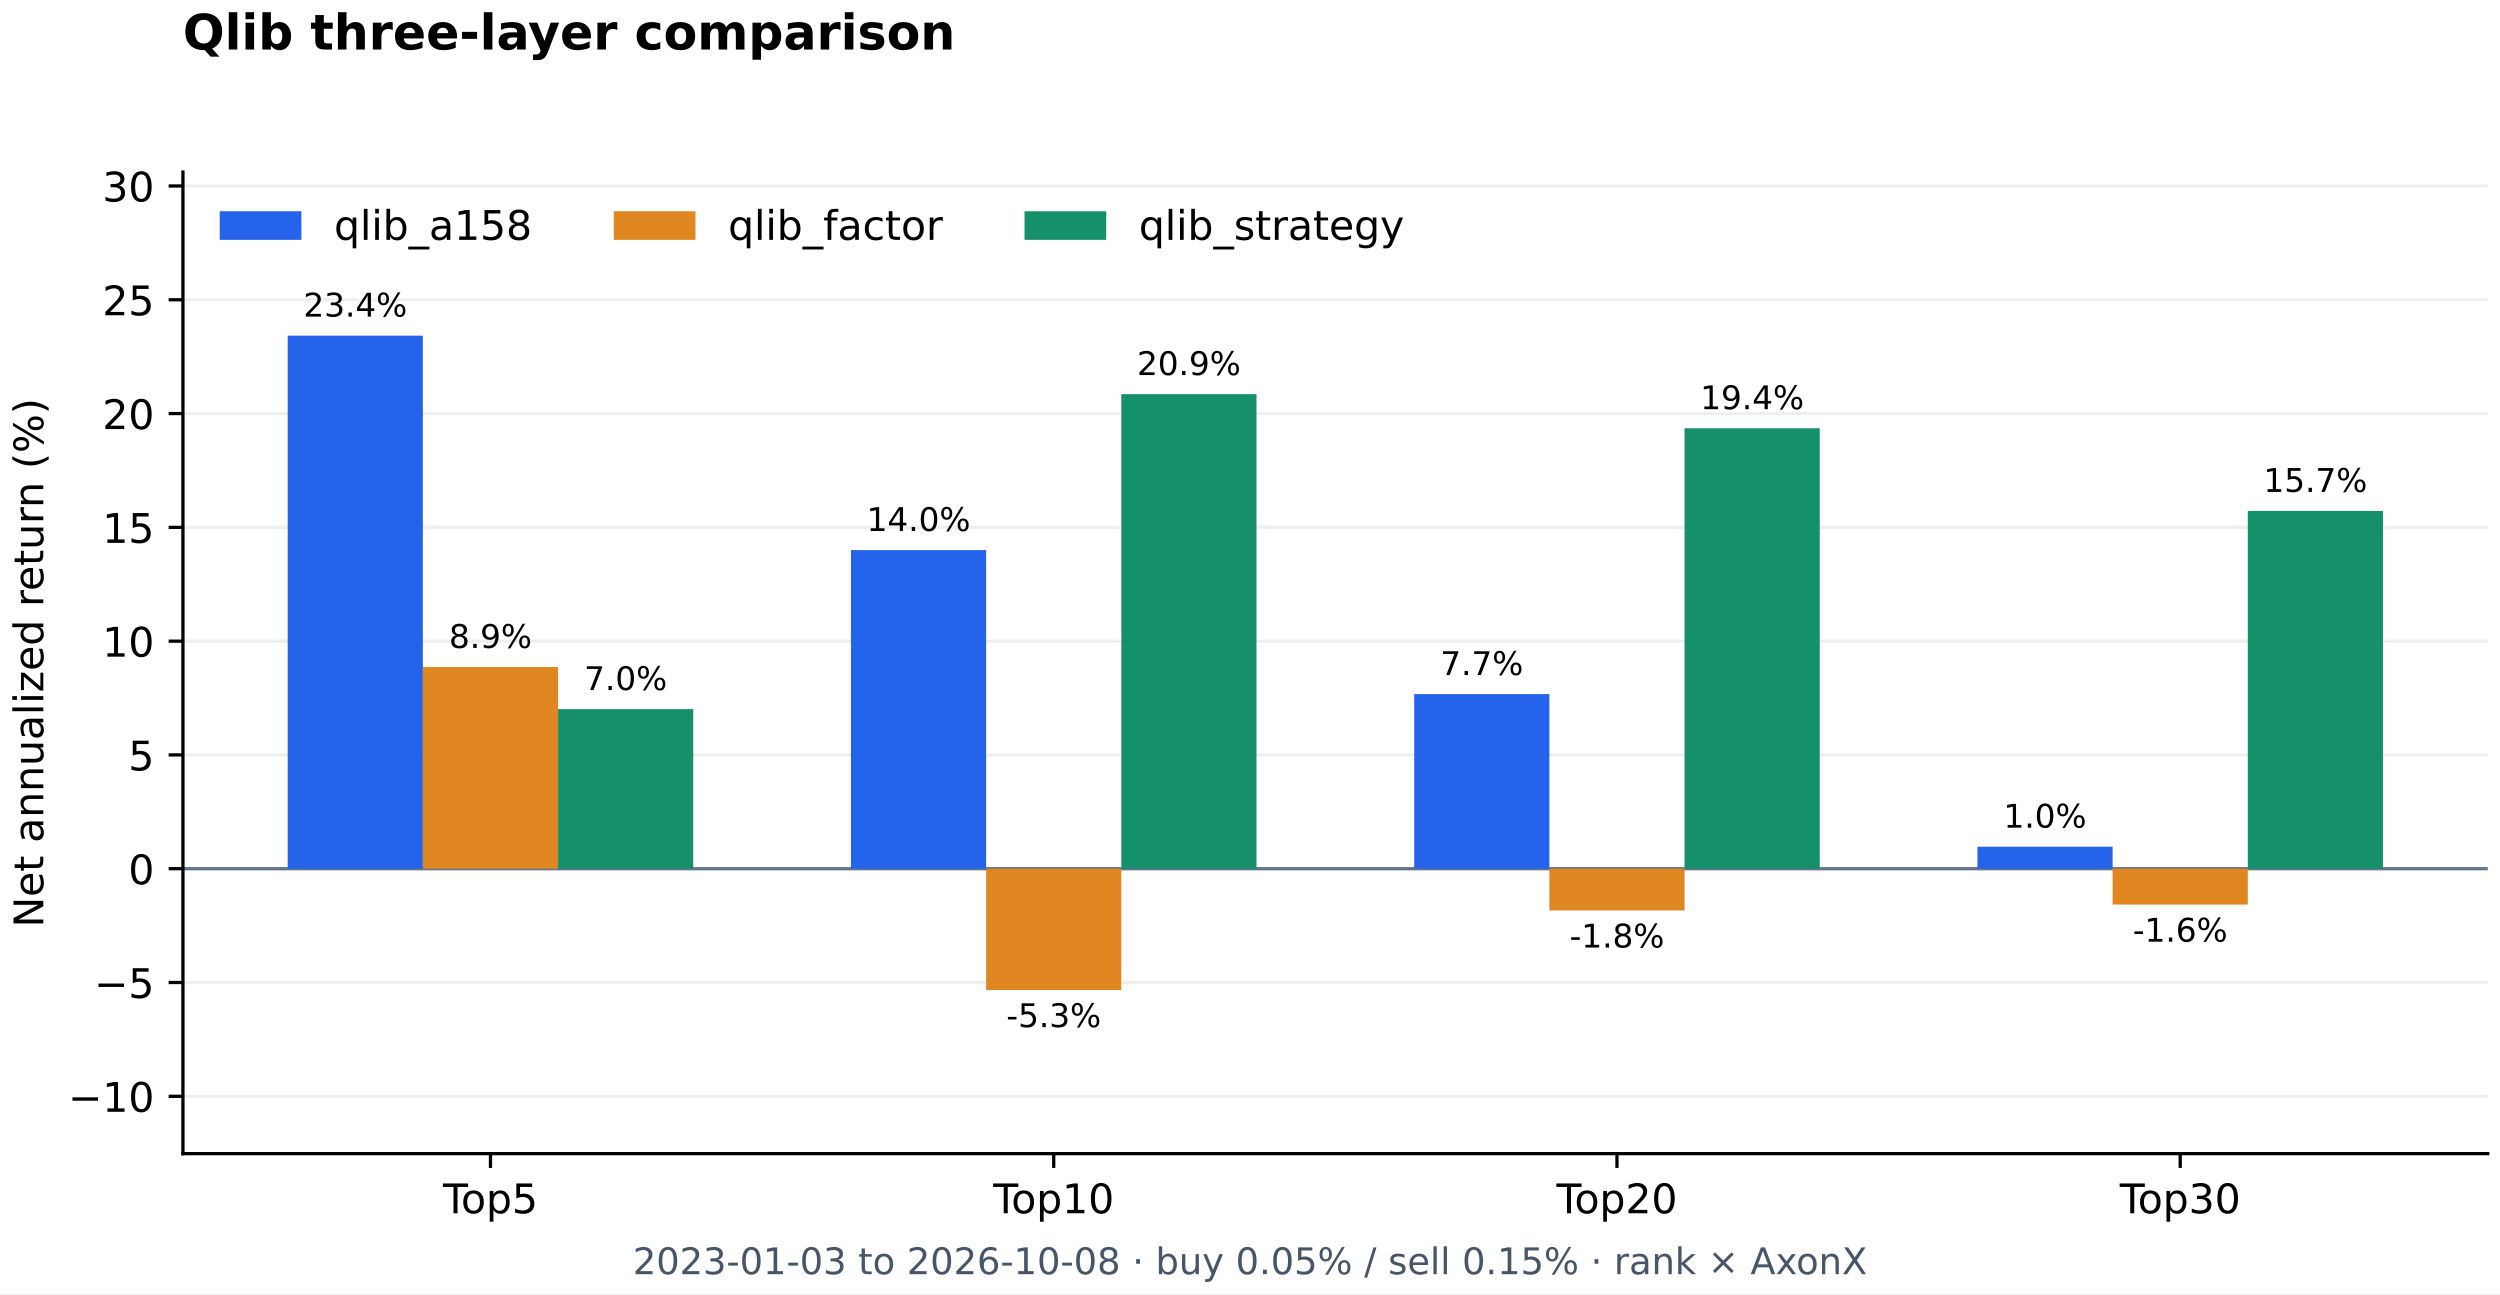
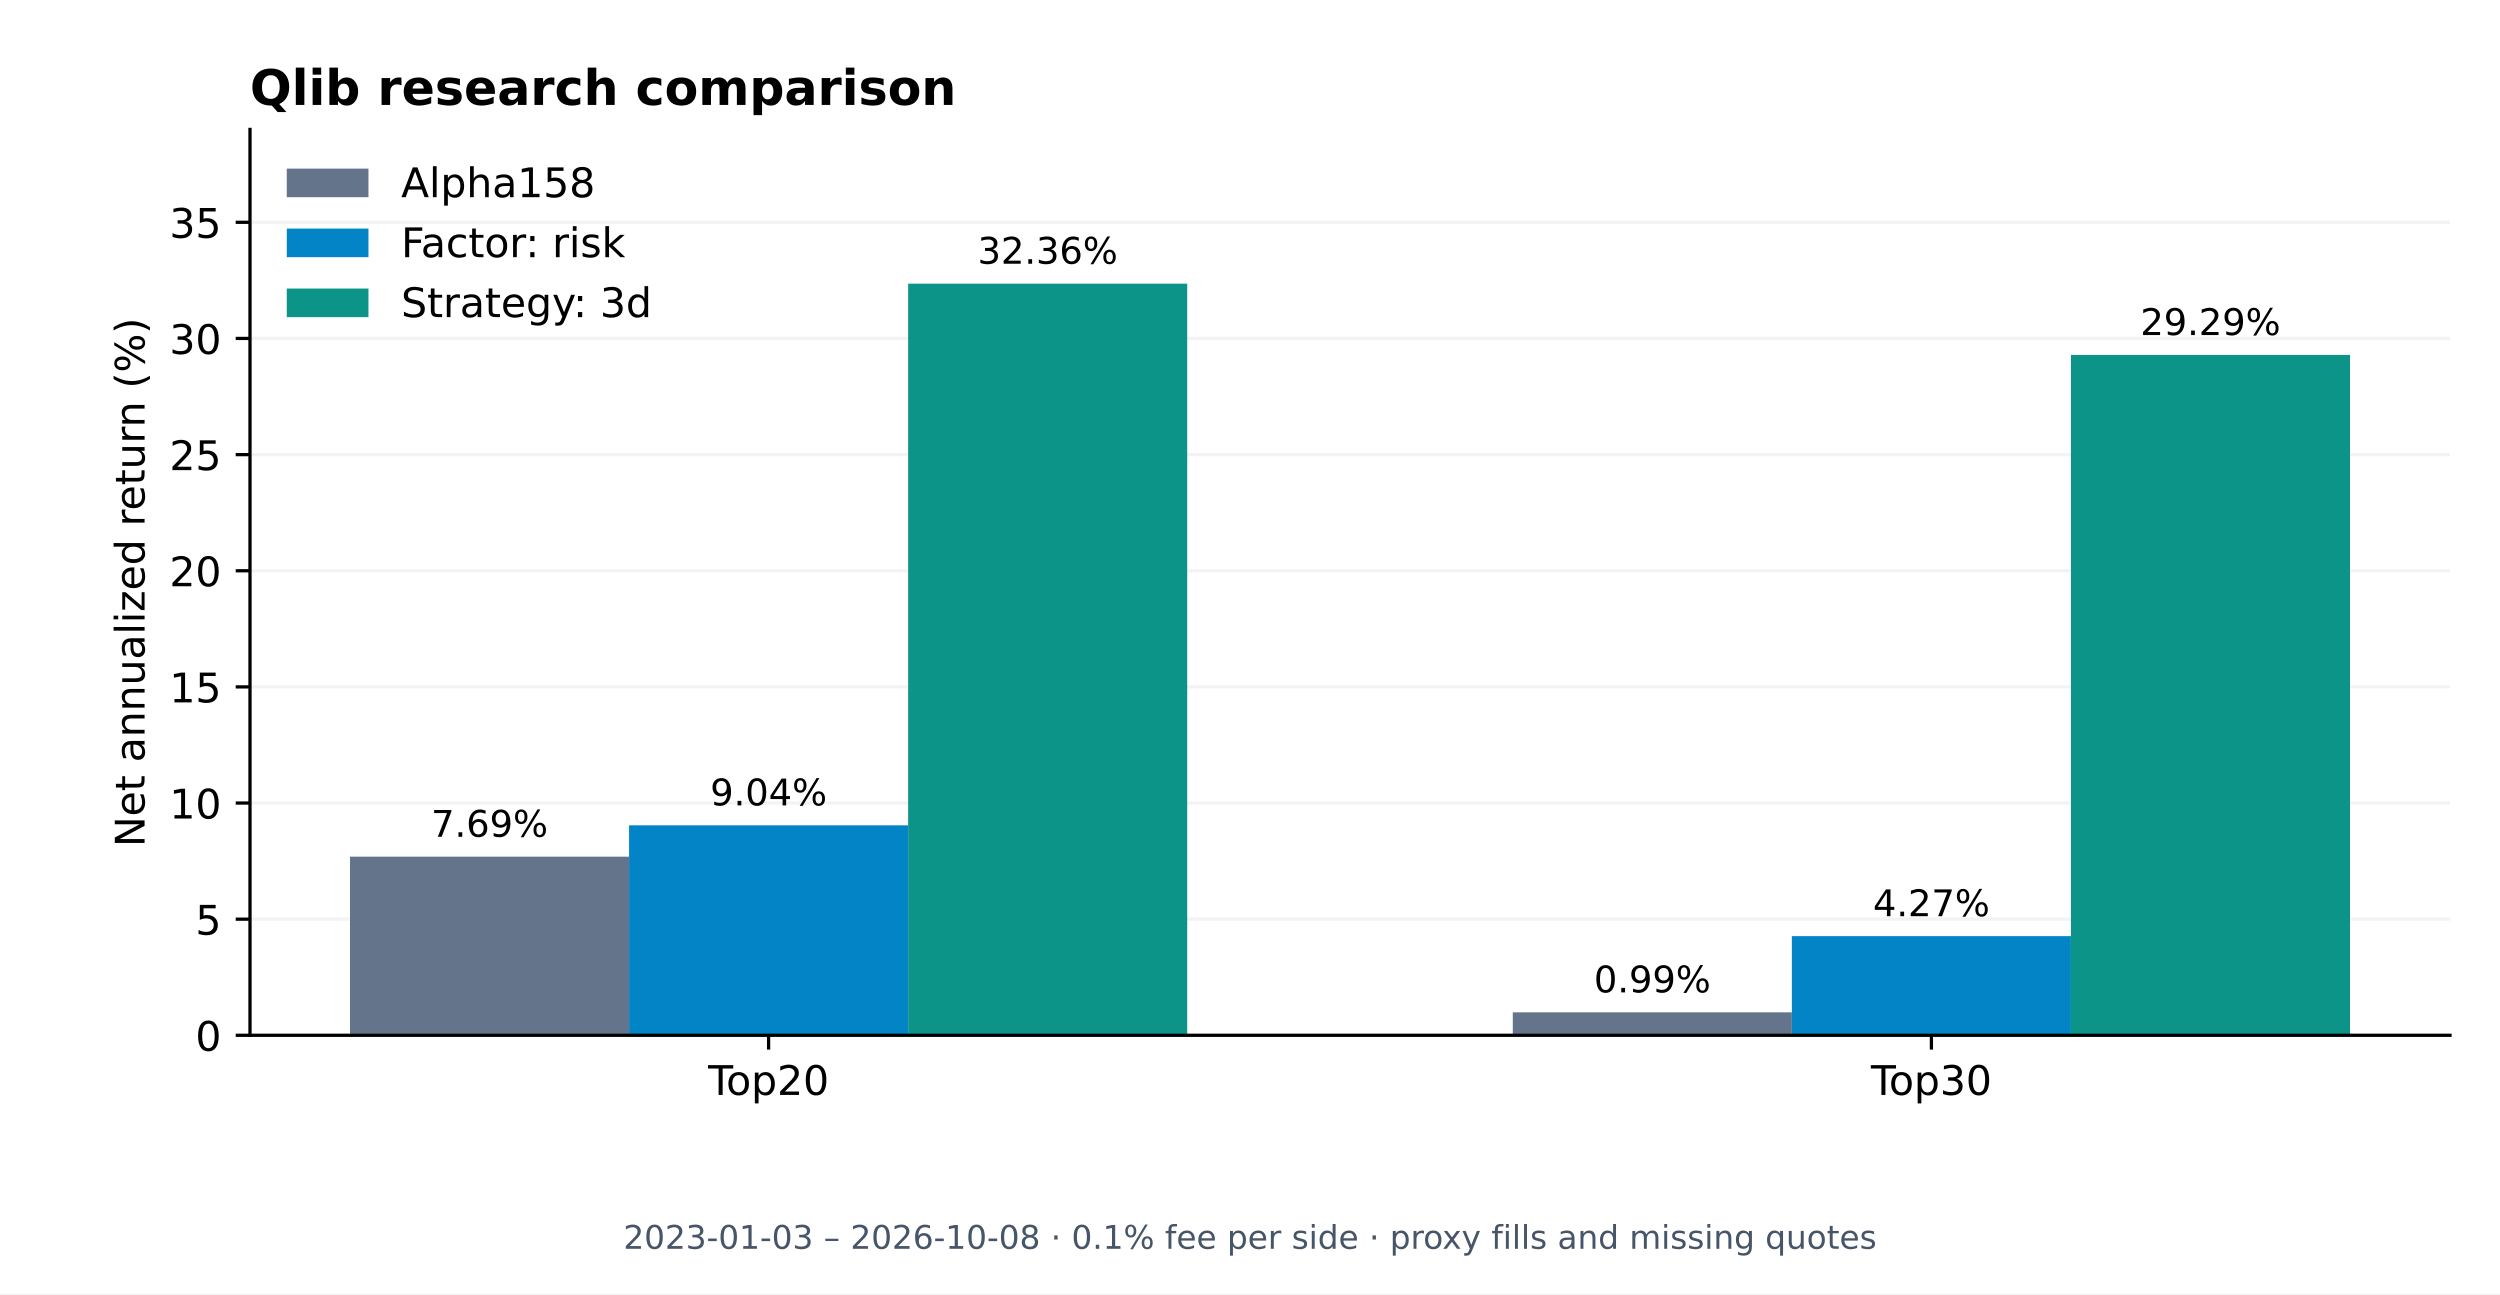
<svg xmlns="http://www.w3.org/2000/svg" xmlns:xlink="http://www.w3.org/1999/xlink" width="612pt" height="316.8pt" viewBox="0 0 612 316.8" version="1.1">
  <defs>
    <style type="text/css">*{stroke-linejoin: round; stroke-linecap: butt}</style>
  </defs>
  <g id="figure_1">
    <g id="patch_1">
      <path d="M 0 316.8 L 612 316.8 L 612 0 L 0 0 z " style="fill: #ffffff" />
    </g>
    <g id="axes_1">
      <g id="patch_2">
-         <path d="M 44.783 282.411 L 609 282.411 L 609 42.118 L 44.783 42.118 z " style="fill: #ffffff" />
+         <path d="M 61.2 253.44 L 599.76 253.44 L 599.76 31.68 L 61.2 31.68 z " style="fill: #ffffff" />
      </g>
      <g id="matplotlib.axis_1">
        <g id="xtick_1">
          <g id="line2d_1">
            <defs>
-               <path id="m017e1000d0" d="M 0 0 L 0 3.5 " style="stroke: #000000; stroke-width: 0.8" />
+               <path id="mad8a9995e3" d="M 0 0 L 0 3.5 " style="stroke: #000000; stroke-width: 0.8" />
            </defs>
            <g>
-               <use xlink:href="#m017e1000d0" x="120.067" y="282.411" style="stroke: #000000; stroke-width: 0.8" />
+               <use xlink:href="#mad8a9995e3" x="188.154" y="253.44" style="stroke: #000000; stroke-width: 0.8" />
            </g>
          </g>
          <g id="text_1">
-             <text style="font-size: 10px; font-family: 'DejaVu Sans'; text-anchor: middle" x="120.067" y="297.009" transform="rotate(-0 120.0671 297.0093)">Top5</text>
+             <text style="font-size: 10px; font-family: 'DejaVu Sans', 'Bitstream Vera Sans', 'Computer Modern Sans Serif', 'Lucida Grande', 'Verdana', 'Geneva', 'Lucid', 'Arial', 'Helvetica', 'Avant Garde', sans-serif; text-anchor: middle" x="188.154" y="268.038" transform="rotate(-0 188.1544 268.0384)">Top20</text>
          </g>
        </g>
        <g id="xtick_2">
          <g id="line2d_2">
            <g>
-               <use xlink:href="#m017e1000d0" x="257.95" y="282.411" style="stroke: #000000; stroke-width: 0.8" />
+               <use xlink:href="#mad8a9995e3" x="472.806" y="253.44" style="stroke: #000000; stroke-width: 0.8" />
            </g>
          </g>
          <g id="text_2">
-             <text style="font-size: 10px; font-family: 'DejaVu Sans'; text-anchor: middle" x="257.95" y="297.009" transform="rotate(-0 257.95 297.0093)">Top10</text>
-           </g>
-         </g>
-         <g id="xtick_3">
-           <g id="line2d_3">
-             <g>
-               <use xlink:href="#m017e1000d0" x="395.833" y="282.411" style="stroke: #000000; stroke-width: 0.8" />
-             </g>
-           </g>
-           <g id="text_3">
-             <text style="font-size: 10px; font-family: 'DejaVu Sans'; text-anchor: middle" x="395.833" y="297.009" transform="rotate(-0 395.8328 297.0093)">Top20</text>
-           </g>
-         </g>
-         <g id="xtick_4">
-           <g id="line2d_4">
-             <g>
-               <use xlink:href="#m017e1000d0" x="533.716" y="282.411" style="stroke: #000000; stroke-width: 0.8" />
-             </g>
-           </g>
-           <g id="text_4">
-             <text style="font-size: 10px; font-family: 'DejaVu Sans'; text-anchor: middle" x="533.716" y="297.009" transform="rotate(-0 533.7157 297.0093)">Top30</text>
+             <text style="font-size: 10px; font-family: 'DejaVu Sans', 'Bitstream Vera Sans', 'Computer Modern Sans Serif', 'Lucida Grande', 'Verdana', 'Geneva', 'Lucid', 'Arial', 'Helvetica', 'Avant Garde', sans-serif; text-anchor: middle" x="472.806" y="268.038" transform="rotate(-0 472.8056 268.0384)">Top30</text>
          </g>
        </g>
      </g>
      <g id="matplotlib.axis_2">
        <g id="ytick_1">
+           <g id="line2d_3">
+             <path d="M 61.2 253.44 L 599.76 253.44 " clip-path="url(#p23da2b613f)" style="fill: none; stroke: #b0b0b0; stroke-opacity: 0.15; stroke-width: 0.8; stroke-linecap: square" />
+           </g>
+           <g id="line2d_4">
+             <defs>
+               <path id="mfc5f2ab264" d="M 0 0 L -3.5 0 " style="stroke: #000000; stroke-width: 0.8" />
+             </defs>
+             <g>
+               <use xlink:href="#mfc5f2ab264" x="61.2" y="253.44" style="stroke: #000000; stroke-width: 0.8" />
+             </g>
+           </g>
+           <g id="text_3">
+             <text style="font-size: 10px; font-family: 'DejaVu Sans', 'Bitstream Vera Sans', 'Computer Modern Sans Serif', 'Lucida Grande', 'Verdana', 'Geneva', 'Lucid', 'Arial', 'Helvetica', 'Avant Garde', sans-serif; text-anchor: end" x="54.2" y="257.239" transform="rotate(-0 54.2 257.2392)">0</text>
+           </g>
+         </g>
+         <g id="ytick_2">
          <g id="line2d_5">
-             <path d="M 44.783 268.373 L 609 268.373 " clip-path="url(#pe60abc428b)" style="fill: none; stroke: #b0b0b0; stroke-opacity: 0.2; stroke-width: 0.8; stroke-linecap: square" />
+             <path d="M 61.2 225.009 L 599.76 225.009 " clip-path="url(#p23da2b613f)" style="fill: none; stroke: #b0b0b0; stroke-opacity: 0.15; stroke-width: 0.8; stroke-linecap: square" />
          </g>
          <g id="line2d_6">
-             <defs>
-               <path id="me8f8dfc87c" d="M 0 0 L -3.5 0 " style="stroke: #000000; stroke-width: 0.8" />
-             </defs>
-             <g>
-               <use xlink:href="#me8f8dfc87c" x="44.783" y="268.373" style="stroke: #000000; stroke-width: 0.8" />
+             <g>
+               <use xlink:href="#mfc5f2ab264" x="61.2" y="225.009" style="stroke: #000000; stroke-width: 0.8" />
+             </g>
+           </g>
+           <g id="text_4">
+             <text style="font-size: 10px; font-family: 'DejaVu Sans', 'Bitstream Vera Sans', 'Computer Modern Sans Serif', 'Lucida Grande', 'Verdana', 'Geneva', 'Lucid', 'Arial', 'Helvetica', 'Avant Garde', sans-serif; text-anchor: end" x="54.2" y="228.808" transform="rotate(-0 54.2 228.8084)">5</text>
+           </g>
+         </g>
+         <g id="ytick_3">
+           <g id="line2d_7">
+             <path d="M 61.2 196.578 L 599.76 196.578 " clip-path="url(#p23da2b613f)" style="fill: none; stroke: #b0b0b0; stroke-opacity: 0.15; stroke-width: 0.8; stroke-linecap: square" />
+           </g>
+           <g id="line2d_8">
+             <g>
+               <use xlink:href="#mfc5f2ab264" x="61.2" y="196.578" style="stroke: #000000; stroke-width: 0.8" />
            </g>
          </g>
          <g id="text_5">
-             <text style="font-size: 10px; font-family: 'DejaVu Sans'; text-anchor: end" x="37.783" y="272.172" transform="rotate(-0 37.78305 272.1723)">−10</text>
-           </g>
-         </g>
-         <g id="ytick_2">
-           <g id="line2d_7">
-             <path d="M 44.783 240.518 L 609 240.518 " clip-path="url(#pe60abc428b)" style="fill: none; stroke: #b0b0b0; stroke-opacity: 0.2; stroke-width: 0.8; stroke-linecap: square" />
-           </g>
-           <g id="line2d_8">
-             <g>
-               <use xlink:href="#me8f8dfc87c" x="44.783" y="240.518" style="stroke: #000000; stroke-width: 0.8" />
+             <text style="font-size: 10px; font-family: 'DejaVu Sans', 'Bitstream Vera Sans', 'Computer Modern Sans Serif', 'Lucida Grande', 'Verdana', 'Geneva', 'Lucid', 'Arial', 'Helvetica', 'Avant Garde', sans-serif; text-anchor: end" x="54.2" y="200.378" transform="rotate(-0 54.2 200.3777)">10</text>
+           </g>
+         </g>
+         <g id="ytick_4">
+           <g id="line2d_9">
+             <path d="M 61.2 168.148 L 599.76 168.148 " clip-path="url(#p23da2b613f)" style="fill: none; stroke: #b0b0b0; stroke-opacity: 0.15; stroke-width: 0.8; stroke-linecap: square" />
+           </g>
+           <g id="line2d_10">
+             <g>
+               <use xlink:href="#mfc5f2ab264" x="61.2" y="168.148" style="stroke: #000000; stroke-width: 0.8" />
            </g>
          </g>
          <g id="text_6">
-             <text style="font-size: 10px; font-family: 'DejaVu Sans'; text-anchor: end" x="37.783" y="244.317" transform="rotate(-0 37.78305 244.3171)">−5</text>
-           </g>
-         </g>
-         <g id="ytick_3">
-           <g id="line2d_9">
-             <path d="M 44.783 212.663 L 609 212.663 " clip-path="url(#pe60abc428b)" style="fill: none; stroke: #b0b0b0; stroke-opacity: 0.2; stroke-width: 0.8; stroke-linecap: square" />
-           </g>
-           <g id="line2d_10">
-             <g>
-               <use xlink:href="#me8f8dfc87c" x="44.783" y="212.663" style="stroke: #000000; stroke-width: 0.8" />
+             <text style="font-size: 10px; font-family: 'DejaVu Sans', 'Bitstream Vera Sans', 'Computer Modern Sans Serif', 'Lucida Grande', 'Verdana', 'Geneva', 'Lucid', 'Arial', 'Helvetica', 'Avant Garde', sans-serif; text-anchor: end" x="54.2" y="171.947" transform="rotate(-0 54.2 171.9469)">15</text>
+           </g>
+         </g>
+         <g id="ytick_5">
+           <g id="line2d_11">
+             <path d="M 61.2 139.717 L 599.76 139.717 " clip-path="url(#p23da2b613f)" style="fill: none; stroke: #b0b0b0; stroke-opacity: 0.15; stroke-width: 0.8; stroke-linecap: square" />
+           </g>
+           <g id="line2d_12">
+             <g>
+               <use xlink:href="#mfc5f2ab264" x="61.2" y="139.717" style="stroke: #000000; stroke-width: 0.8" />
            </g>
          </g>
          <g id="text_7">
-             <text style="font-size: 10px; font-family: 'DejaVu Sans'; text-anchor: end" x="37.783" y="216.462" transform="rotate(-0 37.78305 216.4618)">0</text>
-           </g>
-         </g>
-         <g id="ytick_4">
-           <g id="line2d_11">
-             <path d="M 44.783 184.807 L 609 184.807 " clip-path="url(#pe60abc428b)" style="fill: none; stroke: #b0b0b0; stroke-opacity: 0.2; stroke-width: 0.8; stroke-linecap: square" />
-           </g>
-           <g id="line2d_12">
-             <g>
-               <use xlink:href="#me8f8dfc87c" x="44.783" y="184.807" style="stroke: #000000; stroke-width: 0.8" />
+             <text style="font-size: 10px; font-family: 'DejaVu Sans', 'Bitstream Vera Sans', 'Computer Modern Sans Serif', 'Lucida Grande', 'Verdana', 'Geneva', 'Lucid', 'Arial', 'Helvetica', 'Avant Garde', sans-serif; text-anchor: end" x="54.2" y="143.516" transform="rotate(-0 54.2 143.5161)">20</text>
+           </g>
+         </g>
+         <g id="ytick_6">
+           <g id="line2d_13">
+             <path d="M 61.2 111.286 L 599.76 111.286 " clip-path="url(#p23da2b613f)" style="fill: none; stroke: #b0b0b0; stroke-opacity: 0.15; stroke-width: 0.8; stroke-linecap: square" />
+           </g>
+           <g id="line2d_14">
+             <g>
+               <use xlink:href="#mfc5f2ab264" x="61.2" y="111.286" style="stroke: #000000; stroke-width: 0.8" />
            </g>
          </g>
          <g id="text_8">
-             <text style="font-size: 10px; font-family: 'DejaVu Sans'; text-anchor: end" x="37.783" y="188.607" transform="rotate(-0 37.78305 188.6066)">5</text>
-           </g>
-         </g>
-         <g id="ytick_5">
-           <g id="line2d_13">
-             <path d="M 44.783 156.952 L 609 156.952 " clip-path="url(#pe60abc428b)" style="fill: none; stroke: #b0b0b0; stroke-opacity: 0.2; stroke-width: 0.8; stroke-linecap: square" />
-           </g>
-           <g id="line2d_14">
-             <g>
-               <use xlink:href="#me8f8dfc87c" x="44.783" y="156.952" style="stroke: #000000; stroke-width: 0.8" />
+             <text style="font-size: 10px; font-family: 'DejaVu Sans', 'Bitstream Vera Sans', 'Computer Modern Sans Serif', 'Lucida Grande', 'Verdana', 'Geneva', 'Lucid', 'Arial', 'Helvetica', 'Avant Garde', sans-serif; text-anchor: end" x="54.2" y="115.085" transform="rotate(-0 54.2 115.0854)">25</text>
+           </g>
+         </g>
+         <g id="ytick_7">
+           <g id="line2d_15">
+             <path d="M 61.2 82.855 L 599.76 82.855 " clip-path="url(#p23da2b613f)" style="fill: none; stroke: #b0b0b0; stroke-opacity: 0.15; stroke-width: 0.8; stroke-linecap: square" />
+           </g>
+           <g id="line2d_16">
+             <g>
+               <use xlink:href="#mfc5f2ab264" x="61.2" y="82.855" style="stroke: #000000; stroke-width: 0.8" />
            </g>
          </g>
          <g id="text_9">
-             <text style="font-size: 10px; font-family: 'DejaVu Sans'; text-anchor: end" x="37.783" y="160.751" transform="rotate(-0 37.78305 160.7514)">10</text>
-           </g>
-         </g>
-         <g id="ytick_6">
-           <g id="line2d_15">
-             <path d="M 44.783 129.097 L 609 129.097 " clip-path="url(#pe60abc428b)" style="fill: none; stroke: #b0b0b0; stroke-opacity: 0.2; stroke-width: 0.8; stroke-linecap: square" />
-           </g>
-           <g id="line2d_16">
-             <g>
-               <use xlink:href="#me8f8dfc87c" x="44.783" y="129.097" style="stroke: #000000; stroke-width: 0.8" />
+             <text style="font-size: 10px; font-family: 'DejaVu Sans', 'Bitstream Vera Sans', 'Computer Modern Sans Serif', 'Lucida Grande', 'Verdana', 'Geneva', 'Lucid', 'Arial', 'Helvetica', 'Avant Garde', sans-serif; text-anchor: end" x="54.2" y="86.655" transform="rotate(-0 54.2 86.6546)">30</text>
+           </g>
+         </g>
+         <g id="ytick_8">
+           <g id="line2d_17">
+             <path d="M 61.2 54.425 L 599.76 54.425 " clip-path="url(#p23da2b613f)" style="fill: none; stroke: #b0b0b0; stroke-opacity: 0.15; stroke-width: 0.8; stroke-linecap: square" />
+           </g>
+           <g id="line2d_18">
+             <g>
+               <use xlink:href="#mfc5f2ab264" x="61.2" y="54.425" style="stroke: #000000; stroke-width: 0.8" />
            </g>
          </g>
          <g id="text_10">
-             <text style="font-size: 10px; font-family: 'DejaVu Sans'; text-anchor: end" x="37.783" y="132.896" transform="rotate(-0 37.78305 132.8961)">15</text>
-           </g>
-         </g>
-         <g id="ytick_7">
-           <g id="line2d_17">
-             <path d="M 44.783 101.242 L 609 101.242 " clip-path="url(#pe60abc428b)" style="fill: none; stroke: #b0b0b0; stroke-opacity: 0.2; stroke-width: 0.8; stroke-linecap: square" />
-           </g>
-           <g id="line2d_18">
-             <g>
-               <use xlink:href="#me8f8dfc87c" x="44.783" y="101.242" style="stroke: #000000; stroke-width: 0.8" />
-             </g>
-           </g>
-           <g id="text_11">
-             <text style="font-size: 10px; font-family: 'DejaVu Sans'; text-anchor: end" x="37.783" y="105.041" transform="rotate(-0 37.78305 105.0409)">20</text>
-           </g>
-         </g>
-         <g id="ytick_8">
-           <g id="line2d_19">
-             <path d="M 44.783 73.386 L 609 73.386 " clip-path="url(#pe60abc428b)" style="fill: none; stroke: #b0b0b0; stroke-opacity: 0.2; stroke-width: 0.8; stroke-linecap: square" />
-           </g>
-           <g id="line2d_20">
-             <g>
-               <use xlink:href="#me8f8dfc87c" x="44.783" y="73.386" style="stroke: #000000; stroke-width: 0.8" />
-             </g>
-           </g>
-           <g id="text_12">
-             <text style="font-size: 10px; font-family: 'DejaVu Sans'; text-anchor: end" x="37.783" y="77.186" transform="rotate(-0 37.78305 77.18562)">25</text>
-           </g>
-         </g>
-         <g id="ytick_9">
-           <g id="line2d_21">
-             <path d="M 44.783 45.531 L 609 45.531 " clip-path="url(#pe60abc428b)" style="fill: none; stroke: #b0b0b0; stroke-opacity: 0.2; stroke-width: 0.8; stroke-linecap: square" />
-           </g>
-           <g id="line2d_22">
-             <g>
-               <use xlink:href="#me8f8dfc87c" x="44.783" y="45.531" style="stroke: #000000; stroke-width: 0.8" />
-             </g>
-           </g>
-           <g id="text_13">
-             <text style="font-size: 10px; font-family: 'DejaVu Sans'; text-anchor: end" x="37.783" y="49.33" transform="rotate(-0 37.78305 49.33037)">30</text>
-           </g>
-         </g>
-         <g id="text_14">
-           <text style="font-size: 10px; font-family: 'DejaVu Sans'; text-anchor: middle" x="10.599" y="162.265" transform="rotate(-90 10.59868 162.2646)">Net annualized return (%)</text>
-         </g>
-       </g>
-       <g id="line2d_23">
-         <path d="M 44.783 212.663 L 609 212.663 " clip-path="url(#pe60abc428b)" style="fill: none; stroke: #64748b; stroke-width: 0.8; stroke-linecap: square" />
+             <text style="font-size: 10px; font-family: 'DejaVu Sans', 'Bitstream Vera Sans', 'Computer Modern Sans Serif', 'Lucida Grande', 'Verdana', 'Geneva', 'Lucid', 'Arial', 'Helvetica', 'Avant Garde', sans-serif; text-anchor: end" x="54.2" y="58.224" transform="rotate(-0 54.2 58.22383)">35</text>
+           </g>
+         </g>
+         <g id="text_11">
+           <text style="font-size: 10px; font-family: 'DejaVu Sans', 'Bitstream Vera Sans', 'Computer Modern Sans Serif', 'Lucida Grande', 'Verdana', 'Geneva', 'Lucid', 'Arial', 'Helvetica', 'Avant Garde', sans-serif; text-anchor: middle" x="35.395" y="142.56" transform="rotate(-90 35.39531 142.56)">Net annualized return (%)</text>
+         </g>
      </g>
      <g id="patch_3">
-         <path d="M 44.783 282.411 L 44.783 42.118 " style="fill: none; stroke: #000000; stroke-width: 0.8; stroke-linejoin: miter; stroke-linecap: square" />
+         <path d="M 85.68 253.44 L 153.996 253.44 L 153.996 209.713 L 85.68 209.713 z " clip-path="url(#p23da2b613f)" style="fill: #64748b" />
      </g>
      <g id="patch_4">
-         <path d="M 44.783 282.411 L 609 282.411 " style="fill: none; stroke: #000000; stroke-width: 0.8; stroke-linejoin: miter; stroke-linecap: square" />
+         <path d="M 370.331 253.44 L 438.647 253.44 L 438.647 247.811 L 370.331 247.811 z " clip-path="url(#p23da2b613f)" style="fill: #64748b" />
      </g>
      <g id="patch_5">
-         <path d="M 70.429 212.663 L 103.521 212.663 L 103.521 82.167 L 70.429 82.167 z " clip-path="url(#pe60abc428b)" style="fill: #2563eb" />
+         <path d="M 153.996 253.44 L 222.313 253.44 L 222.313 202.037 L 153.996 202.037 z " clip-path="url(#p23da2b613f)" style="fill: #0284c7" />
      </g>
      <g id="patch_6">
-         <path d="M 208.312 212.663 L 241.404 212.663 L 241.404 134.661 L 208.312 134.661 z " clip-path="url(#pe60abc428b)" style="fill: #2563eb" />
+         <path d="M 438.647 253.44 L 506.964 253.44 L 506.964 229.16 L 438.647 229.16 z " clip-path="url(#p23da2b613f)" style="fill: #0284c7" />
      </g>
      <g id="patch_7">
-         <path d="M 346.195 212.663 L 379.287 212.663 L 379.287 169.914 L 346.195 169.914 z " clip-path="url(#pe60abc428b)" style="fill: #2563eb" />
+         <path d="M 222.313 253.44 L 290.629 253.44 L 290.629 69.436 L 222.313 69.436 z " clip-path="url(#p23da2b613f)" style="fill: #0d9488" />
      </g>
      <g id="patch_8">
-         <path d="M 484.078 212.663 L 517.17 212.663 L 517.17 207.272 L 484.078 207.272 z " clip-path="url(#pe60abc428b)" style="fill: #2563eb" />
+         <path d="M 506.964 253.44 L 575.28 253.44 L 575.28 86.893 L 506.964 86.893 z " clip-path="url(#p23da2b613f)" style="fill: #0d9488" />
+       </g>
+       <g id="patch_9">
+         <path d="M 61.2 253.44 L 61.2 31.68 " style="fill: none; stroke: #000000; stroke-width: 0.8; stroke-linejoin: miter; stroke-linecap: square" />
+       </g>
+       <g id="patch_10">
+         <path d="M 61.2 253.44 L 599.76 253.44 " style="fill: none; stroke: #000000; stroke-width: 0.8; stroke-linejoin: miter; stroke-linecap: square" />
+       </g>
+       <g id="text_12">
+         <text style="font-size: 9px; font-family: 'DejaVu Sans', 'Bitstream Vera Sans', 'Computer Modern Sans Serif', 'Lucida Grande', 'Verdana', 'Geneva', 'Lucid', 'Arial', 'Helvetica', 'Avant Garde', sans-serif; text-anchor: middle" x="119.838" y="204.842" transform="rotate(-0 119.8381 204.8418)">7.69%</text>
+       </g>
+       <g id="text_13">
+         <text style="font-size: 9px; font-family: 'DejaVu Sans', 'Bitstream Vera Sans', 'Computer Modern Sans Serif', 'Lucida Grande', 'Verdana', 'Geneva', 'Lucid', 'Arial', 'Helvetica', 'Avant Garde', sans-serif; text-anchor: middle" x="404.489" y="242.939" transform="rotate(-0 404.4893 242.939)">0.99%</text>
+       </g>
+       <g id="text_14">
+         <text style="font-size: 9px; font-family: 'DejaVu Sans', 'Bitstream Vera Sans', 'Computer Modern Sans Serif', 'Lucida Grande', 'Verdana', 'Geneva', 'Lucid', 'Arial', 'Helvetica', 'Avant Garde', sans-serif; text-anchor: middle" x="188.154" y="197.165" transform="rotate(-0 188.1544 197.1654)">9.04%</text>
      </g>
      <g id="text_15">
-         <text style="font-size: 8px; font-family: 'DejaVu Sans'; text-anchor: middle" x="86.975" y="77.503" transform="rotate(-0 86.97521 77.50336)">23.4%</text>
+         <text style="font-size: 9px; font-family: 'DejaVu Sans', 'Bitstream Vera Sans', 'Computer Modern Sans Serif', 'Lucida Grande', 'Verdana', 'Geneva', 'Lucid', 'Arial', 'Helvetica', 'Avant Garde', sans-serif; text-anchor: middle" x="472.806" y="224.288" transform="rotate(-0 472.8056 224.2884)">4.27%</text>
      </g>
      <g id="text_16">
-         <text style="font-size: 8px; font-family: 'DejaVu Sans'; text-anchor: middle" x="224.858" y="129.997" transform="rotate(-0 224.8581 129.9968)">14.0%</text>
+         <text style="font-size: 9px; font-family: 'DejaVu Sans', 'Bitstream Vera Sans', 'Computer Modern Sans Serif', 'Lucida Grande', 'Verdana', 'Geneva', 'Lucid', 'Arial', 'Helvetica', 'Avant Garde', sans-serif; text-anchor: middle" x="256.471" y="64.564" transform="rotate(-0 256.4707 64.56434)">32.36%</text>
      </g>
      <g id="text_17">
-         <text style="font-size: 8px; font-family: 'DejaVu Sans'; text-anchor: middle" x="362.741" y="165.251" transform="rotate(-0 362.741 165.2506)">7.7%</text>
+         <text style="font-size: 9px; font-family: 'DejaVu Sans', 'Bitstream Vera Sans', 'Computer Modern Sans Serif', 'Lucida Grande', 'Verdana', 'Geneva', 'Lucid', 'Arial', 'Helvetica', 'Avant Garde', sans-serif; text-anchor: middle" x="541.122" y="82.021" transform="rotate(-0 541.1219 82.02084)">29.29%</text>
      </g>
      <g id="text_18">
-         <text style="font-size: 8px; font-family: 'DejaVu Sans'; text-anchor: middle" x="500.624" y="202.609" transform="rotate(-0 500.6238 202.6087)">1.0%</text>
-       </g>
-       <g id="patch_9">
-         <path d="M 103.521 212.663 L 136.613 212.663 L 136.613 163.284 L 103.521 163.284 z " clip-path="url(#pe60abc428b)" style="fill: #e08722" />
-       </g>
-       <g id="patch_10">
-         <path d="M 241.404 212.663 L 274.496 212.663 L 274.496 242.362 L 241.404 242.362 z " clip-path="url(#pe60abc428b)" style="fill: #e08722" />
-       </g>
-       <g id="patch_11">
-         <path d="M 379.287 212.663 L 412.379 212.663 L 412.379 222.877 L 379.287 222.877 z " clip-path="url(#pe60abc428b)" style="fill: #e08722" />
-       </g>
-       <g id="patch_12">
-         <path d="M 517.17 212.663 L 550.262 212.663 L 550.262 221.437 L 517.17 221.437 z " clip-path="url(#pe60abc428b)" style="fill: #e08722" />
-       </g>
-       <g id="text_19">
-         <text style="font-size: 8px; font-family: 'DejaVu Sans'; text-anchor: middle" x="120.067" y="158.621" transform="rotate(-0 120.0671 158.6206)">8.9%</text>
-       </g>
-       <g id="text_20">
-         <text style="font-size: 8px; font-family: 'DejaVu Sans'; text-anchor: middle" x="257.95" y="251.441" transform="rotate(-0 257.95 251.4408)">-5.3%</text>
-       </g>
-       <g id="text_21">
-         <text style="font-size: 8px; font-family: 'DejaVu Sans'; text-anchor: middle" x="395.833" y="231.955" transform="rotate(-0 395.8328 231.9554)">-1.8%</text>
-       </g>
-       <g id="text_22">
-         <text style="font-size: 8px; font-family: 'DejaVu Sans'; text-anchor: middle" x="533.716" y="230.516" transform="rotate(-0 533.7157 230.5158)">-1.6%</text>
-       </g>
-       <g id="patch_13">
-         <path d="M 136.613 212.663 L 169.705 212.663 L 169.705 173.595 L 136.613 173.595 z " clip-path="url(#pe60abc428b)" style="fill: #15906a" />
-       </g>
-       <g id="patch_14">
-         <path d="M 274.496 212.663 L 307.588 212.663 L 307.588 96.487 L 274.496 96.487 z " clip-path="url(#pe60abc428b)" style="fill: #15906a" />
-       </g>
-       <g id="patch_15">
-         <path d="M 412.379 212.663 L 445.471 212.663 L 445.471 104.838 L 412.379 104.838 z " clip-path="url(#pe60abc428b)" style="fill: #15906a" />
-       </g>
-       <g id="patch_16">
-         <path d="M 550.262 212.663 L 583.354 212.663 L 583.354 125.082 L 550.262 125.082 z " clip-path="url(#pe60abc428b)" style="fill: #15906a" />
-       </g>
-       <g id="text_23">
-         <text style="font-size: 8px; font-family: 'DejaVu Sans'; text-anchor: middle" x="153.159" y="168.931" transform="rotate(-0 153.159 168.9311)">7.0%</text>
-       </g>
-       <g id="text_24">
-         <text style="font-size: 8px; font-family: 'DejaVu Sans'; text-anchor: middle" x="291.042" y="91.823" transform="rotate(-0 291.0419 91.82315)">20.9%</text>
-       </g>
-       <g id="text_25">
-         <text style="font-size: 8px; font-family: 'DejaVu Sans'; text-anchor: middle" x="428.925" y="100.174" transform="rotate(-0 428.9247 100.1738)">19.4%</text>
-       </g>
-       <g id="text_26">
-         <text style="font-size: 8px; font-family: 'DejaVu Sans'; text-anchor: middle" x="566.808" y="120.419" transform="rotate(-0 566.8076 120.4187)">15.7%</text>
-       </g>
-       <g id="text_27">
-         <text style="font-weight: 700; font-size: 12px; font-family: 'DejaVu Sans'; text-anchor: start" x="44.783" y="12.118" transform="rotate(-0 44.78305 12.11837)">Qlib three-layer comparison</text>
+         <text style="font-weight: 700; font-size: 12px; font-family: 'DejaVu Sans', 'Bitstream Vera Sans', 'Computer Modern Sans Serif', 'Lucida Grande', 'Verdana', 'Geneva', 'Lucid', 'Arial', 'Helvetica', 'Avant Garde', sans-serif; text-anchor: start" x="61.2" y="25.68" transform="rotate(-0 61.2 25.68)">Qlib research comparison</text>
      </g>
      <g id="legend_1">
-         <g id="patch_17">
-           <path d="M 53.783 58.717 L 73.783 58.717 L 73.783 51.717 L 53.783 51.717 z " style="fill: #2563eb" />
-         </g>
-         <g id="text_28">
-           <text style="font-size: 10px; font-family: 'DejaVu Sans'; text-anchor: start" x="81.783" y="58.717" transform="rotate(-0 81.78305 58.7168)">qlib_a158</text>
-         </g>
-         <g id="patch_18">
-           <path d="M 150.252 58.717 L 170.252 58.717 L 170.252 51.717 L 150.252 51.717 z " style="fill: #e08722" />
-         </g>
-         <g id="text_29">
-           <text style="font-size: 10px; font-family: 'DejaVu Sans'; text-anchor: start" x="178.252" y="58.717" transform="rotate(-0 178.2518 58.7168)">qlib_factor</text>
-         </g>
-         <g id="patch_19">
-           <path d="M 250.802 58.717 L 270.802 58.717 L 270.802 51.717 L 250.802 51.717 z " style="fill: #15906a" />
-         </g>
-         <g id="text_30">
-           <text style="font-size: 10px; font-family: 'DejaVu Sans'; text-anchor: start" x="278.802" y="58.717" transform="rotate(-0 278.8018 58.7168)">qlib_strategy</text>
+         <g id="patch_11">
+           <path d="M 70.2 48.278 L 90.2 48.278 L 90.2 41.278 L 70.2 41.278 z " style="fill: #64748b" />
+         </g>
+         <g id="text_19">
+           <text style="font-size: 10px; font-family: 'DejaVu Sans', 'Bitstream Vera Sans', 'Computer Modern Sans Serif', 'Lucida Grande', 'Verdana', 'Geneva', 'Lucid', 'Arial', 'Helvetica', 'Avant Garde', sans-serif; text-anchor: start" x="98.2" y="48.278" transform="rotate(-0 98.2 48.27844)">Alpha158</text>
+         </g>
+         <g id="patch_12">
+           <path d="M 70.2 62.957 L 90.2 62.957 L 90.2 55.957 L 70.2 55.957 z " style="fill: #0284c7" />
+         </g>
+         <g id="text_20">
+           <text style="font-size: 10px; font-family: 'DejaVu Sans', 'Bitstream Vera Sans', 'Computer Modern Sans Serif', 'Lucida Grande', 'Verdana', 'Geneva', 'Lucid', 'Arial', 'Helvetica', 'Avant Garde', sans-serif; text-anchor: start" x="98.2" y="62.957" transform="rotate(-0 98.2 62.95656)">Factor: risk</text>
+         </g>
+         <g id="patch_13">
+           <path d="M 70.2 77.635 L 90.2 77.635 L 90.2 70.635 L 70.2 70.635 z " style="fill: #0d9488" />
+         </g>
+         <g id="text_21">
+           <text style="font-size: 10px; font-family: 'DejaVu Sans', 'Bitstream Vera Sans', 'Computer Modern Sans Serif', 'Lucida Grande', 'Verdana', 'Geneva', 'Lucid', 'Arial', 'Helvetica', 'Avant Garde', sans-serif; text-anchor: start" x="98.2" y="77.635" transform="rotate(-0 98.2 77.63469)">Strategy: 3d</text>
        </g>
      </g>
    </g>
-     <g id="text_31">
-       <text style="font-size: 9px; font-family: 'DejaVu Sans'; text-anchor: middle; fill: #475569" x="306" y="311.928" transform="rotate(-0 306 311.928)">2023-01-03 to 2026-10-08 · buy 0.05% / sell 0.15% · rank × AxonX</text>
+     <g id="text_22">
+       <text style="font-size: 8px; font-family: 'DejaVu Sans', 'Bitstream Vera Sans', 'Computer Modern Sans Serif', 'Lucida Grande', 'Verdana', 'Geneva', 'Lucid', 'Arial', 'Helvetica', 'Avant Garde', sans-serif; text-anchor: middle; fill: #475569" x="306" y="305.712" transform="rotate(-0 306 305.712)">2023-01-03 – 2026-10-08 · 0.1% fee per side · proxy fills and missing quotes</text>
    </g>
  </g>
  <defs>
-     <clipPath id="pe60abc428b">
-       <rect x="44.783" y="42.118" width="564.217" height="240.292" />
+     <clipPath id="p23da2b613f">
+       <rect x="61.2" y="31.68" width="538.56" height="221.76" />
    </clipPath>
  </defs>
</svg>
